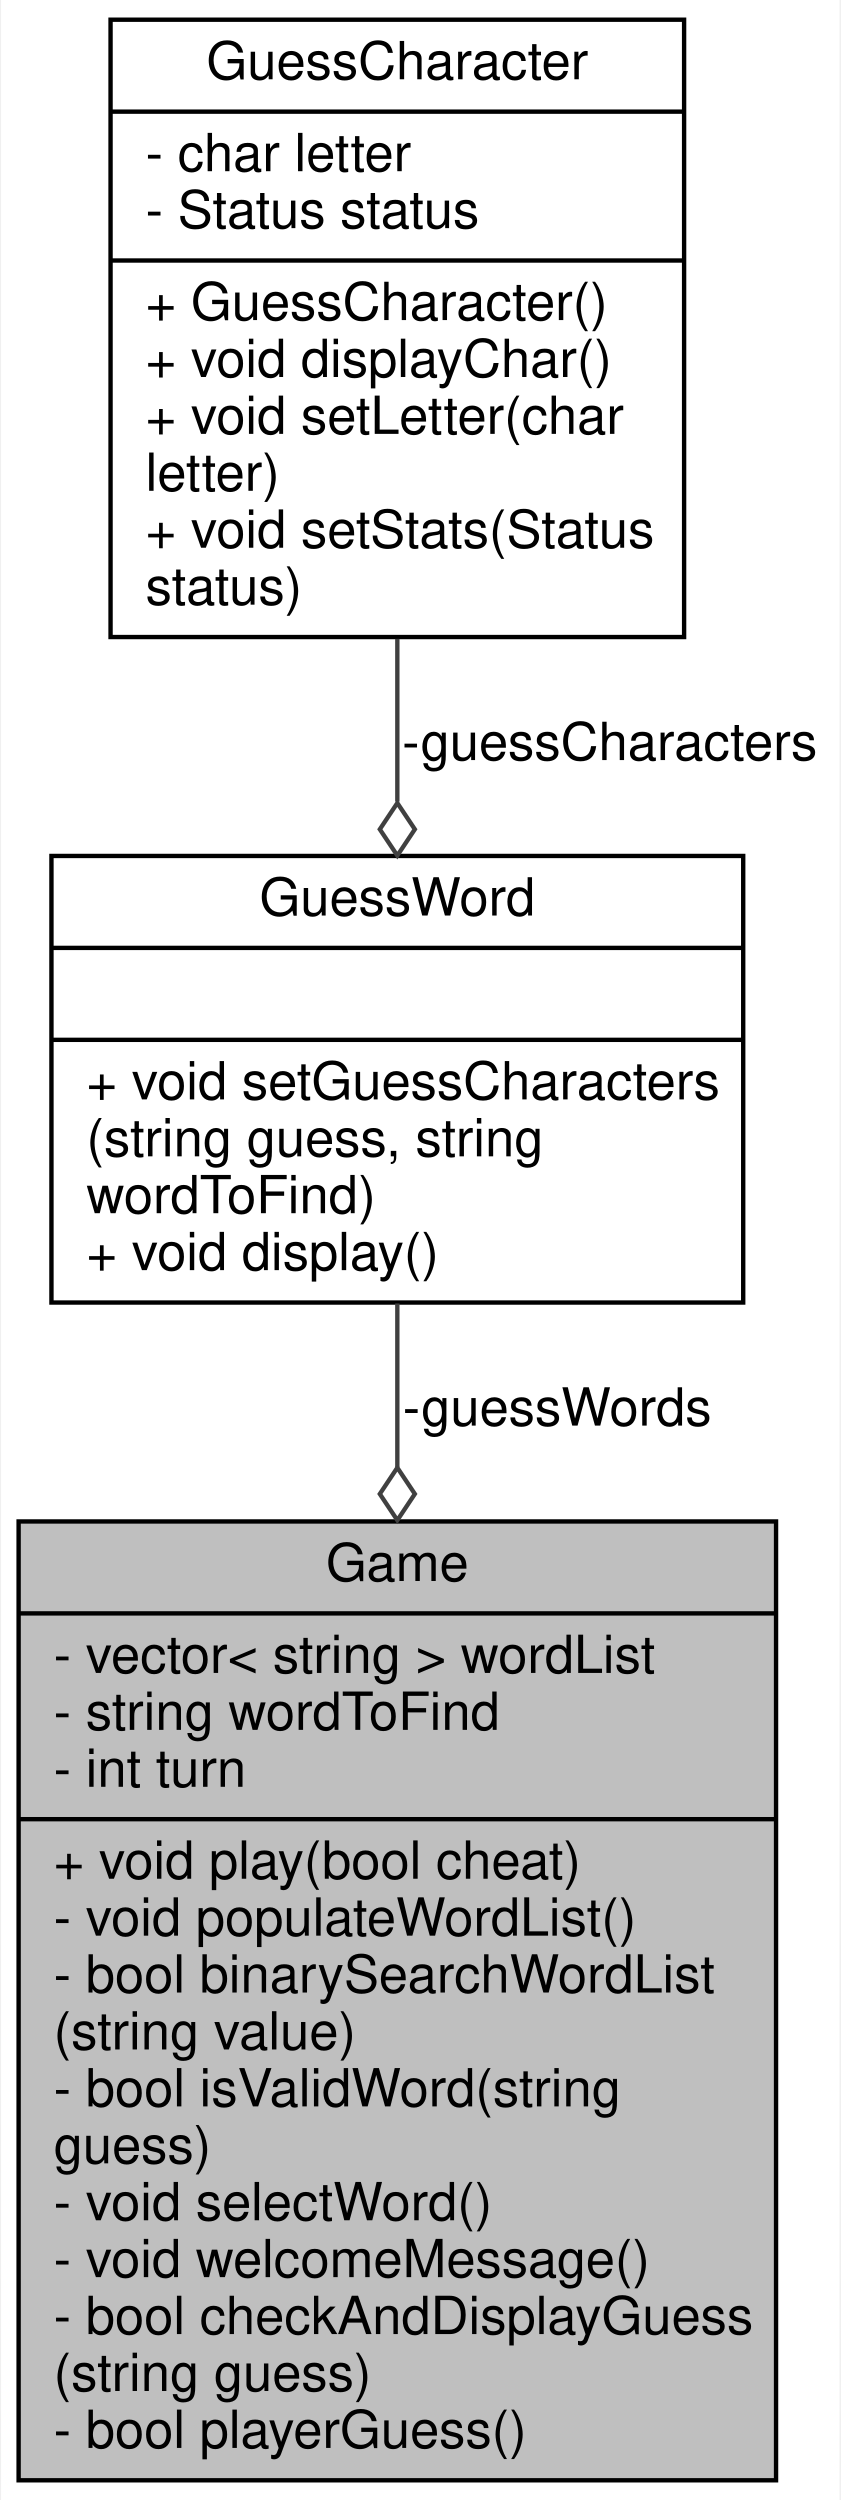
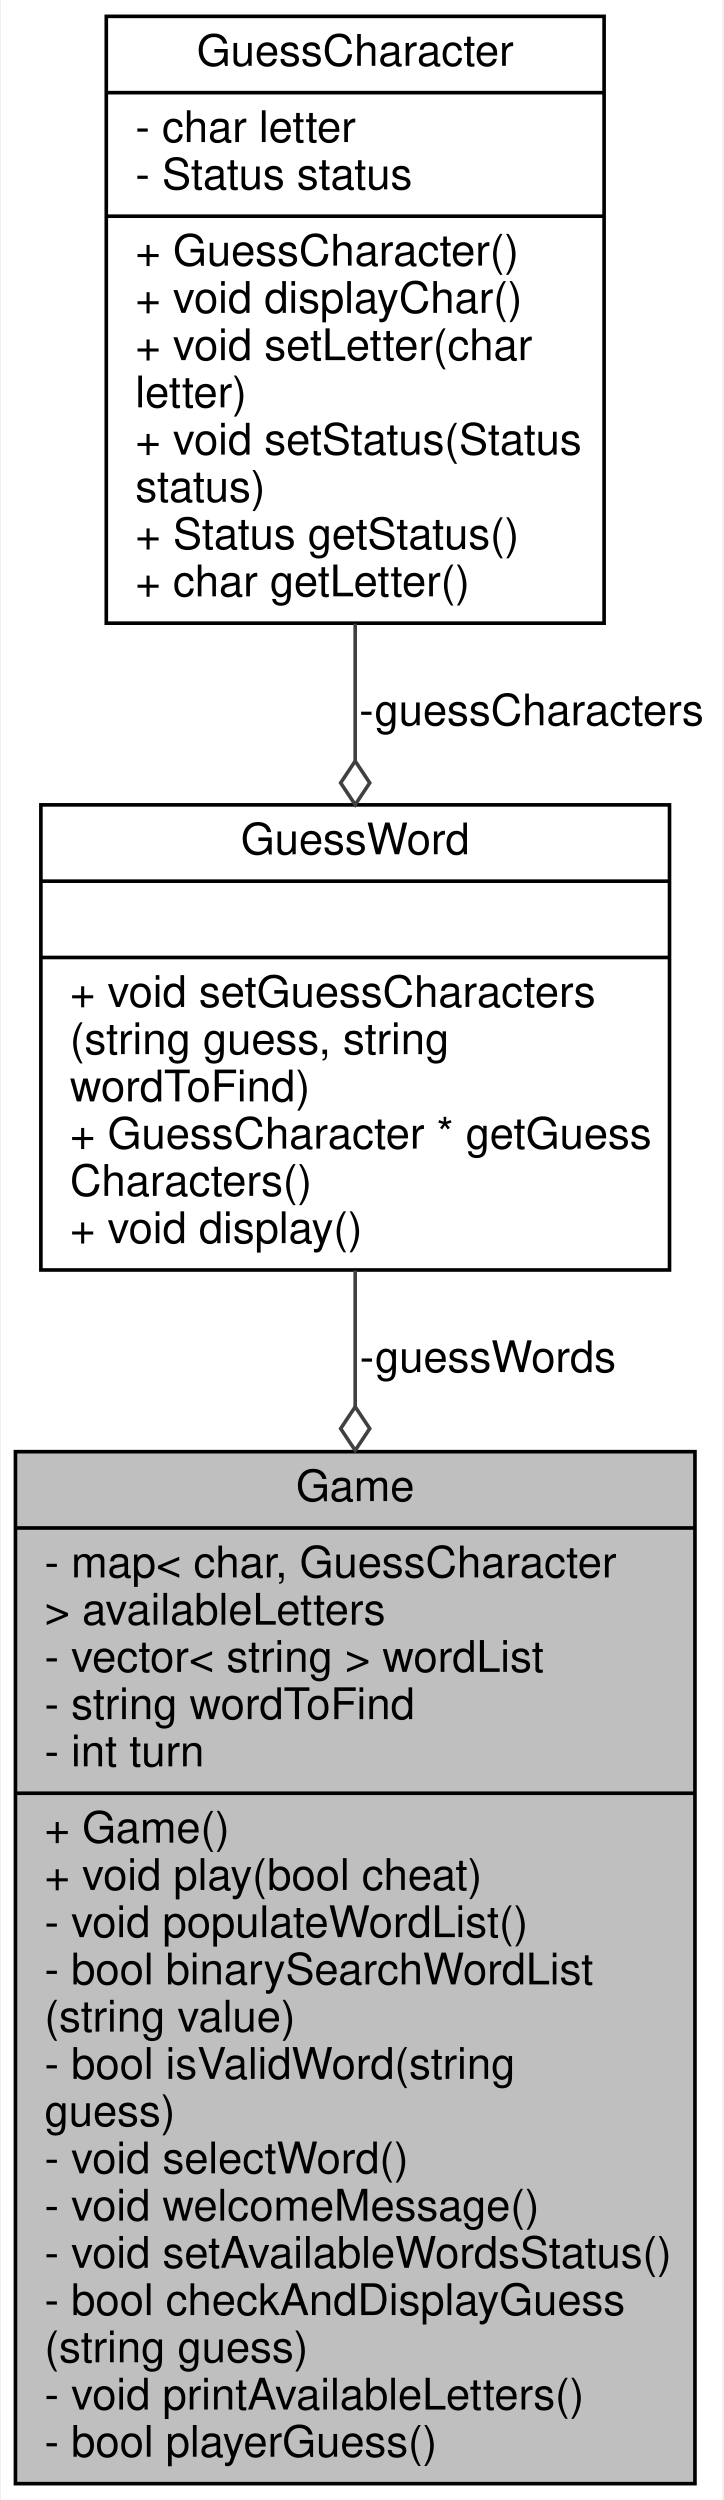
- <svg xmlns="http://www.w3.org/2000/svg" xmlns:xlink="http://www.w3.org/1999/xlink" width="192pt" height="571pt" viewBox="0.00 0.00 191.50 571.00">
-   <g id="graph0" class="graph" transform="scale(1 1) rotate(0) translate(4 567)">
-     <polygon fill="white" stroke="transparent" points="-4,4 -4,-567 187.5,-567 187.5,4 -4,4" />
+ <svg xmlns="http://www.w3.org/2000/svg" xmlns:xlink="http://www.w3.org/1999/xlink" width="199pt" height="688pt" viewBox="0.00 0.00 198.50 688.00">
+   <g id="graph0" class="graph" transform="scale(1 1) rotate(0) translate(4 684)">
+     <polygon fill="white" stroke="transparent" points="-4,4 -4,-684 194.5,-684 194.5,4 -4,4" />
    <g id="node1" class="node">
      <g id="a_node1">
        <a xlink:title=" ">
-           <polygon fill="#bfbfbf" stroke="black" points="0,-0.5 0,-219.5 173,-219.5 173,-0.5 0,-0.5" />
-           <text text-anchor="middle" x="86.5" y="-205.9" font-family="Helvetica,sans-Serif" font-size="12.00">Game</text>
-           <polyline fill="none" stroke="black" points="0,-198.5 173,-198.5 " />
-           <text text-anchor="start" x="8" y="-184.9" font-family="Helvetica,sans-Serif" font-size="12.00">- vector&lt; string &gt; wordList</text>
-           <text text-anchor="start" x="8" y="-171.9" font-family="Helvetica,sans-Serif" font-size="12.00">- string wordToFind</text>
-           <text text-anchor="start" x="8" y="-158.9" font-family="Helvetica,sans-Serif" font-size="12.00">- int turn</text>
-           <polyline fill="none" stroke="black" points="0,-151.5 173,-151.5 " />
-           <text text-anchor="start" x="8" y="-137.9" font-family="Helvetica,sans-Serif" font-size="12.00">+ void play(bool cheat)</text>
-           <text text-anchor="start" x="8" y="-124.9" font-family="Helvetica,sans-Serif" font-size="12.00">- void populateWordList()</text>
-           <text text-anchor="start" x="8" y="-111.9" font-family="Helvetica,sans-Serif" font-size="12.00">- bool binarySearchWordList</text>
-           <text text-anchor="start" x="8" y="-98.9" font-family="Helvetica,sans-Serif" font-size="12.00">(string value)</text>
-           <text text-anchor="start" x="8" y="-85.9" font-family="Helvetica,sans-Serif" font-size="12.00">- bool isValidWord(string</text>
-           <text text-anchor="start" x="8" y="-72.9" font-family="Helvetica,sans-Serif" font-size="12.00"> guess)</text>
-           <text text-anchor="start" x="8" y="-59.9" font-family="Helvetica,sans-Serif" font-size="12.00">- void selectWord()</text>
-           <text text-anchor="start" x="8" y="-46.9" font-family="Helvetica,sans-Serif" font-size="12.00">- void welcomeMessage()</text>
-           <text text-anchor="start" x="8" y="-33.9" font-family="Helvetica,sans-Serif" font-size="12.00">- bool checkAndDisplayGuess</text>
-           <text text-anchor="start" x="8" y="-20.9" font-family="Helvetica,sans-Serif" font-size="12.00">(string guess)</text>
+           <polygon fill="#bfbfbf" stroke="black" points="0,-0.5 0,-284.5 187,-284.5 187,-0.5 0,-0.5" />
+           <text text-anchor="middle" x="93.5" y="-270.9" font-family="Helvetica,sans-Serif" font-size="12.00">Game</text>
+           <polyline fill="none" stroke="black" points="0,-263.5 187,-263.5 " />
+           <text text-anchor="start" x="8" y="-249.9" font-family="Helvetica,sans-Serif" font-size="12.00">- map&lt; char, GuessCharacter</text>
+           <text text-anchor="start" x="8" y="-236.9" font-family="Helvetica,sans-Serif" font-size="12.00"> &gt; availableLetters</text>
+           <text text-anchor="start" x="8" y="-223.9" font-family="Helvetica,sans-Serif" font-size="12.00">- vector&lt; string &gt; wordList</text>
+           <text text-anchor="start" x="8" y="-210.9" font-family="Helvetica,sans-Serif" font-size="12.00">- string wordToFind</text>
+           <text text-anchor="start" x="8" y="-197.9" font-family="Helvetica,sans-Serif" font-size="12.00">- int turn</text>
+           <polyline fill="none" stroke="black" points="0,-190.5 187,-190.5 " />
+           <text text-anchor="start" x="8" y="-176.9" font-family="Helvetica,sans-Serif" font-size="12.00">+ Game()</text>
+           <text text-anchor="start" x="8" y="-163.9" font-family="Helvetica,sans-Serif" font-size="12.00">+ void play(bool cheat)</text>
+           <text text-anchor="start" x="8" y="-150.9" font-family="Helvetica,sans-Serif" font-size="12.00">- void populateWordList()</text>
+           <text text-anchor="start" x="8" y="-137.9" font-family="Helvetica,sans-Serif" font-size="12.00">- bool binarySearchWordList</text>
+           <text text-anchor="start" x="8" y="-124.9" font-family="Helvetica,sans-Serif" font-size="12.00">(string value)</text>
+           <text text-anchor="start" x="8" y="-111.9" font-family="Helvetica,sans-Serif" font-size="12.00">- bool isValidWord(string</text>
+           <text text-anchor="start" x="8" y="-98.9" font-family="Helvetica,sans-Serif" font-size="12.00"> guess)</text>
+           <text text-anchor="start" x="8" y="-85.9" font-family="Helvetica,sans-Serif" font-size="12.00">- void selectWord()</text>
+           <text text-anchor="start" x="8" y="-72.9" font-family="Helvetica,sans-Serif" font-size="12.00">- void welcomeMessage()</text>
+           <text text-anchor="start" x="8" y="-59.9" font-family="Helvetica,sans-Serif" font-size="12.00">- void setAvailableWordsStatus()</text>
+           <text text-anchor="start" x="8" y="-46.9" font-family="Helvetica,sans-Serif" font-size="12.00">- bool checkAndDisplayGuess</text>
+           <text text-anchor="start" x="8" y="-33.9" font-family="Helvetica,sans-Serif" font-size="12.00">(string guess)</text>
+           <text text-anchor="start" x="8" y="-20.9" font-family="Helvetica,sans-Serif" font-size="12.00">- void printAvailableLetters()</text>
          <text text-anchor="start" x="8" y="-7.9" font-family="Helvetica,sans-Serif" font-size="12.00">- bool playerGuess()</text>
        </a>
      </g>
    </g>
    <g id="node2" class="node">
      <g id="a_node2">
        <a xlink:href="class_guess_word.html" target="_top" xlink:title=" ">
-           <polygon fill="white" stroke="black" points="7.5,-269.5 7.5,-371.5 165.5,-371.5 165.5,-269.5 7.5,-269.5" />
-           <text text-anchor="middle" x="86.5" y="-357.9" font-family="Helvetica,sans-Serif" font-size="12.00">GuessWord</text>
-           <polyline fill="none" stroke="black" points="7.5,-350.5 165.5,-350.5 " />
-           <text text-anchor="middle" x="86.5" y="-336.9" font-family="Helvetica,sans-Serif" font-size="12.00"> </text>
-           <polyline fill="none" stroke="black" points="7.5,-329.5 165.5,-329.5 " />
-           <text text-anchor="start" x="15.5" y="-315.9" font-family="Helvetica,sans-Serif" font-size="12.00">+ void setGuessCharacters</text>
-           <text text-anchor="start" x="15.5" y="-302.9" font-family="Helvetica,sans-Serif" font-size="12.00">(string guess, string</text>
-           <text text-anchor="start" x="15.5" y="-289.9" font-family="Helvetica,sans-Serif" font-size="12.00"> wordToFind)</text>
-           <text text-anchor="start" x="15.5" y="-276.9" font-family="Helvetica,sans-Serif" font-size="12.00">+ void display()</text>
+           <polygon fill="white" stroke="black" points="7,-334.5 7,-462.5 180,-462.5 180,-334.5 7,-334.5" />
+           <text text-anchor="middle" x="93.5" y="-448.9" font-family="Helvetica,sans-Serif" font-size="12.00">GuessWord</text>
+           <polyline fill="none" stroke="black" points="7,-441.5 180,-441.5 " />
+           <text text-anchor="middle" x="93.5" y="-427.9" font-family="Helvetica,sans-Serif" font-size="12.00"> </text>
+           <polyline fill="none" stroke="black" points="7,-420.5 180,-420.5 " />
+           <text text-anchor="start" x="15" y="-406.9" font-family="Helvetica,sans-Serif" font-size="12.00">+ void setGuessCharacters</text>
+           <text text-anchor="start" x="15" y="-393.9" font-family="Helvetica,sans-Serif" font-size="12.00">(string guess, string</text>
+           <text text-anchor="start" x="15" y="-380.9" font-family="Helvetica,sans-Serif" font-size="12.00"> wordToFind)</text>
+           <text text-anchor="start" x="15" y="-367.9" font-family="Helvetica,sans-Serif" font-size="12.00">+ GuessCharacter * getGuess</text>
+           <text text-anchor="start" x="15" y="-354.9" font-family="Helvetica,sans-Serif" font-size="12.00">Characters()</text>
+           <text text-anchor="start" x="15" y="-341.9" font-family="Helvetica,sans-Serif" font-size="12.00">+ void display()</text>
        </a>
      </g>
    </g>
    <g id="edge1" class="edge">
-       <path fill="none" stroke="#404040" d="M86.5,-269.29C86.5,-257.76 86.5,-245.01 86.5,-231.9" />
-       <polygon fill="none" stroke="#404040" points="86.5,-231.78 82.5,-225.78 86.5,-219.78 90.5,-225.78 86.5,-231.78" />
-       <text text-anchor="middle" x="123" y="-241.4" font-family="Helvetica,sans-Serif" font-size="12.00"> -guessWords</text>
+       <path fill="none" stroke="#404040" d="M93.5,-334.39C93.5,-322.69 93.5,-310.01 93.5,-296.94" />
+       <polygon fill="none" stroke="#404040" points="93.5,-296.85 89.5,-290.85 93.5,-284.85 97.5,-290.85 93.5,-296.85" />
+       <text text-anchor="middle" x="130" y="-306.4" font-family="Helvetica,sans-Serif" font-size="12.00"> -guessWords</text>
    </g>
    <g id="node3" class="node">
      <g id="a_node3">
        <a xlink:href="class_guess_character.html" target="_top" xlink:title=" ">
-           <polygon fill="white" stroke="black" points="21,-421.5 21,-562.5 152,-562.5 152,-421.5 21,-421.5" />
-           <text text-anchor="middle" x="86.5" y="-548.9" font-family="Helvetica,sans-Serif" font-size="12.00">GuessCharacter</text>
-           <polyline fill="none" stroke="black" points="21,-541.5 152,-541.5 " />
-           <text text-anchor="start" x="29" y="-527.9" font-family="Helvetica,sans-Serif" font-size="12.00">- char letter</text>
-           <text text-anchor="start" x="29" y="-514.9" font-family="Helvetica,sans-Serif" font-size="12.00">- Status status</text>
-           <polyline fill="none" stroke="black" points="21,-507.5 152,-507.5 " />
-           <text text-anchor="start" x="29" y="-493.9" font-family="Helvetica,sans-Serif" font-size="12.00">+ GuessCharacter()</text>
-           <text text-anchor="start" x="29" y="-480.9" font-family="Helvetica,sans-Serif" font-size="12.00">+ void displayChar()</text>
-           <text text-anchor="start" x="29" y="-467.9" font-family="Helvetica,sans-Serif" font-size="12.00">+ void setLetter(char</text>
-           <text text-anchor="start" x="29" y="-454.9" font-family="Helvetica,sans-Serif" font-size="12.00"> letter)</text>
-           <text text-anchor="start" x="29" y="-441.9" font-family="Helvetica,sans-Serif" font-size="12.00">+ void setStats(Status</text>
-           <text text-anchor="start" x="29" y="-428.9" font-family="Helvetica,sans-Serif" font-size="12.00"> status)</text>
+           <polygon fill="white" stroke="black" points="25,-512.5 25,-679.5 162,-679.5 162,-512.5 25,-512.5" />
+           <text text-anchor="middle" x="93.5" y="-665.9" font-family="Helvetica,sans-Serif" font-size="12.00">GuessCharacter</text>
+           <polyline fill="none" stroke="black" points="25,-658.5 162,-658.5 " />
+           <text text-anchor="start" x="33" y="-644.9" font-family="Helvetica,sans-Serif" font-size="12.00">- char letter</text>
+           <text text-anchor="start" x="33" y="-631.9" font-family="Helvetica,sans-Serif" font-size="12.00">- Status status</text>
+           <polyline fill="none" stroke="black" points="25,-624.5 162,-624.5 " />
+           <text text-anchor="start" x="33" y="-610.9" font-family="Helvetica,sans-Serif" font-size="12.00">+ GuessCharacter()</text>
+           <text text-anchor="start" x="33" y="-597.9" font-family="Helvetica,sans-Serif" font-size="12.00">+ void displayChar()</text>
+           <text text-anchor="start" x="33" y="-584.9" font-family="Helvetica,sans-Serif" font-size="12.00">+ void setLetter(char</text>
+           <text text-anchor="start" x="33" y="-571.9" font-family="Helvetica,sans-Serif" font-size="12.00"> letter)</text>
+           <text text-anchor="start" x="33" y="-558.9" font-family="Helvetica,sans-Serif" font-size="12.00">+ void setStatus(Status</text>
+           <text text-anchor="start" x="33" y="-545.9" font-family="Helvetica,sans-Serif" font-size="12.00"> status)</text>
+           <text text-anchor="start" x="33" y="-532.9" font-family="Helvetica,sans-Serif" font-size="12.00">+ Status getStatus()</text>
+           <text text-anchor="start" x="33" y="-519.9" font-family="Helvetica,sans-Serif" font-size="12.00">+ char getLetter()</text>
        </a>
      </g>
    </g>
    <g id="edge2" class="edge">
-       <path fill="none" stroke="#404040" d="M86.5,-421.08C86.5,-408.76 86.5,-396.01 86.5,-383.92" />
-       <polygon fill="none" stroke="#404040" points="86.5,-383.59 82.5,-377.59 86.5,-371.59 90.5,-377.59 86.5,-383.59" />
-       <text text-anchor="middle" x="135" y="-393.4" font-family="Helvetica,sans-Serif" font-size="12.00"> -guessCharacters</text>
+       <path fill="none" stroke="#404040" d="M93.5,-512.37C93.5,-499.87 93.5,-487.02 93.5,-474.69" />
+       <polygon fill="none" stroke="#404040" points="93.5,-474.55 89.5,-468.55 93.5,-462.55 97.5,-468.55 93.5,-474.55" />
+       <text text-anchor="middle" x="142" y="-484.4" font-family="Helvetica,sans-Serif" font-size="12.00"> -guessCharacters</text>
    </g>
  </g>
</svg>
